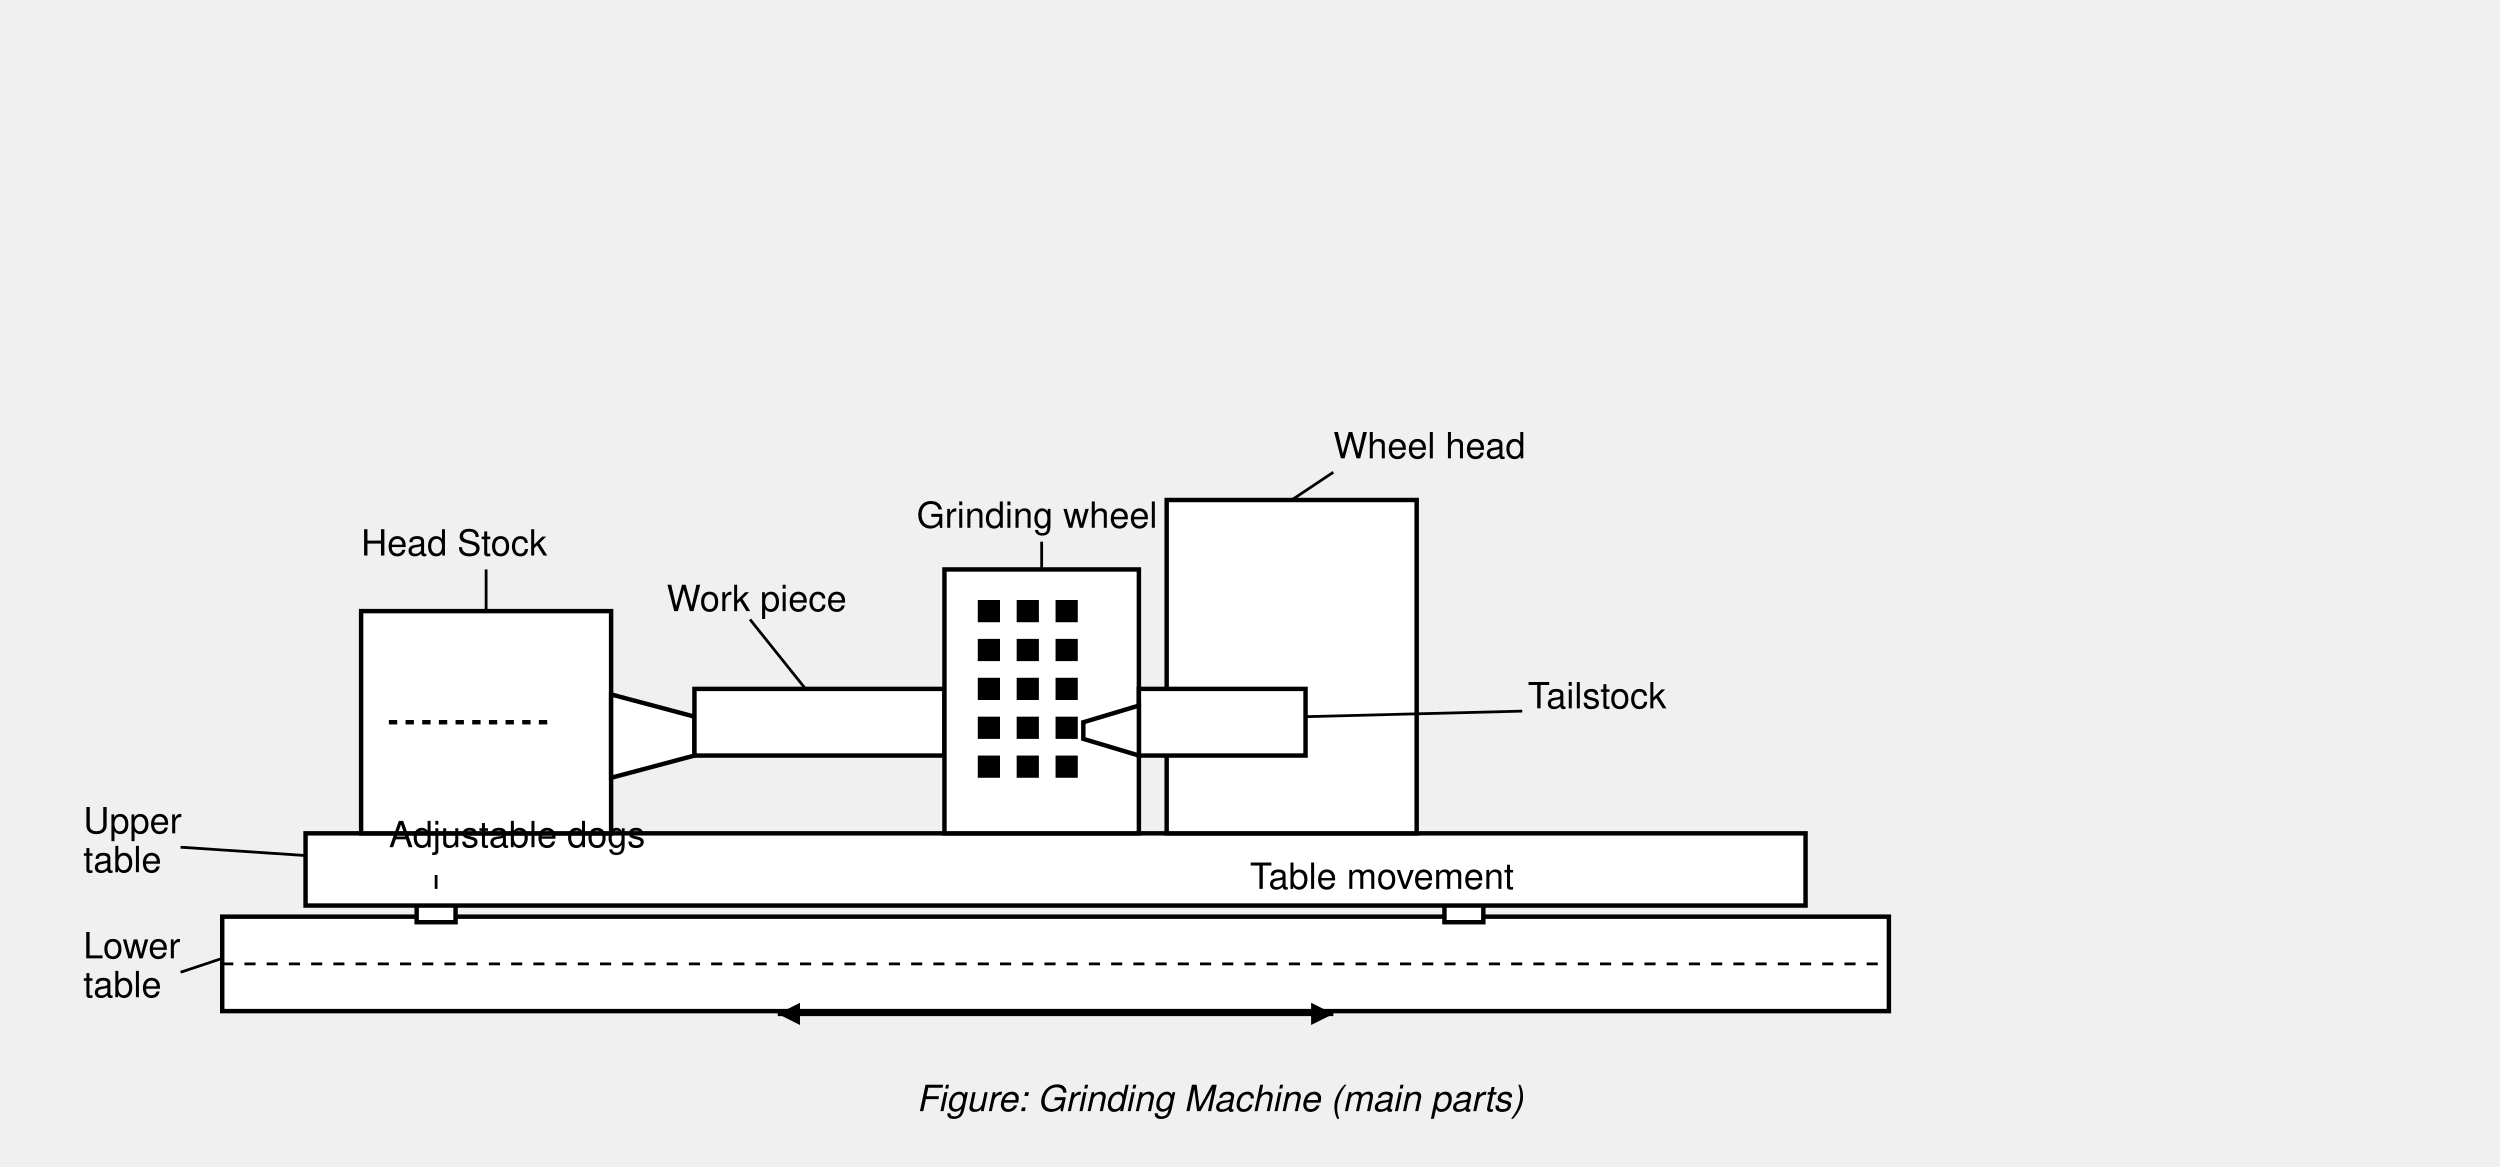
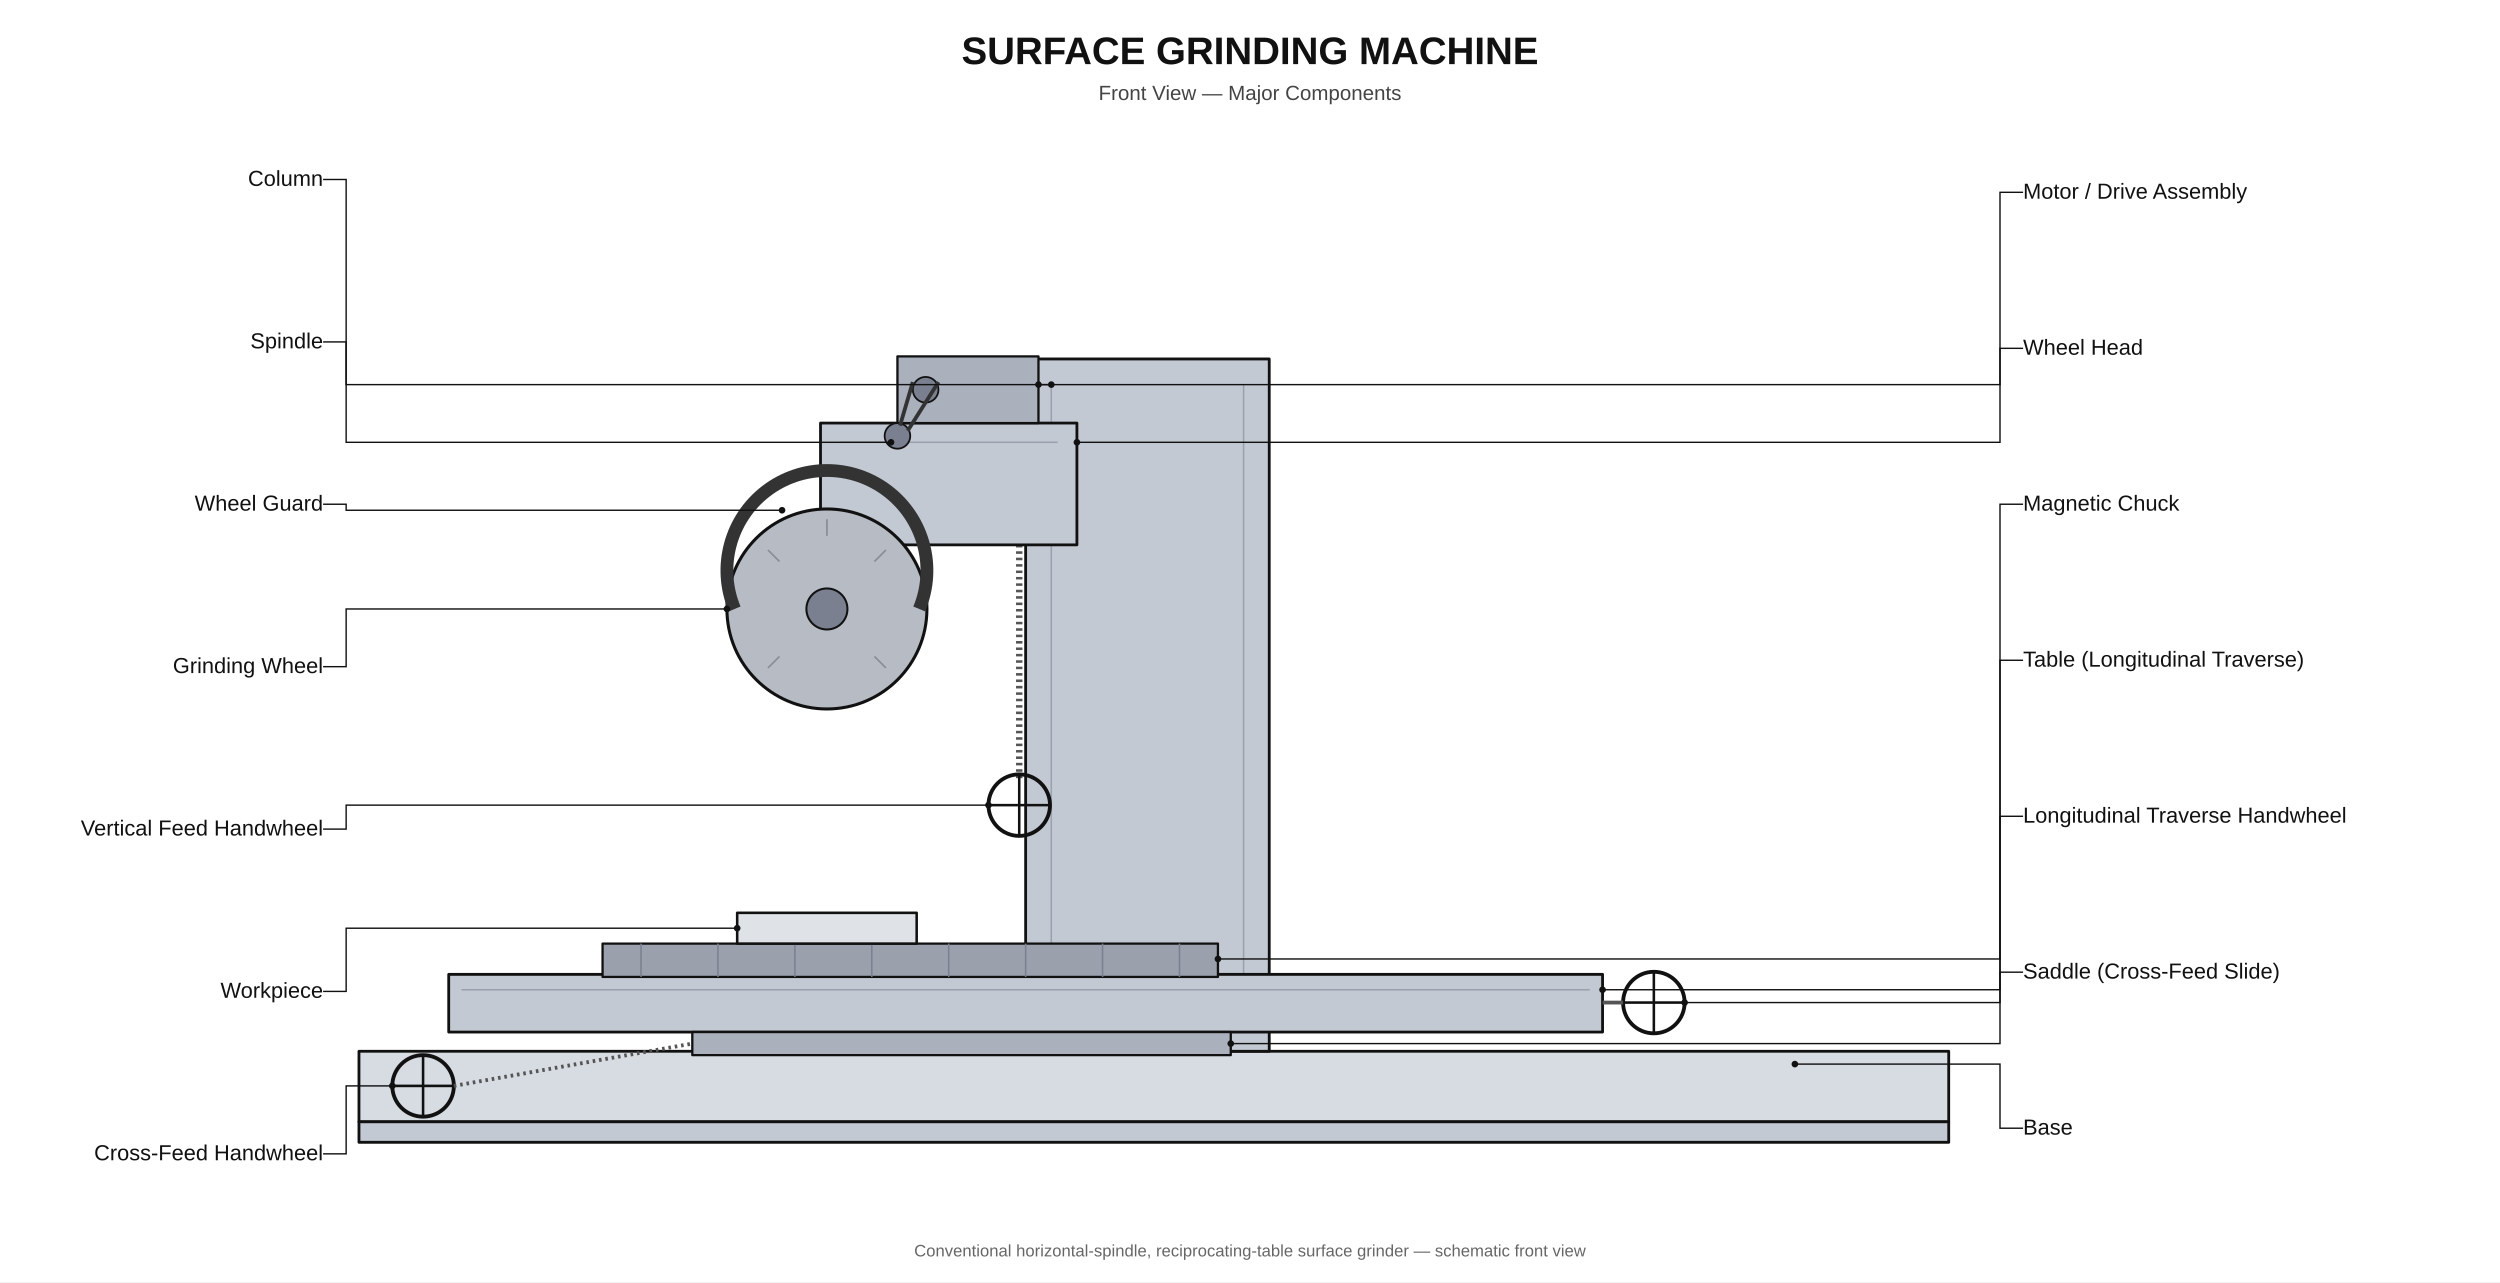
- <svg xmlns="http://www.w3.org/2000/svg" viewBox="0 0 900 420" font-family="Helvetica, Arial, sans-serif">
-   <style>
-     .p{fill:none;stroke:#000;stroke-width:1.6;}
-     .f{fill:#fff;stroke:#000;stroke-width:1.6;}
-     .lbl{font-size:13px;fill:#000;}
-     .lead{stroke:#000;stroke-width:1;fill:none;}
-     .dot{fill:#000;}
-     .hatch{fill:#000;}
-   </style>
-   <rect class="f" x="80" y="330" width="600" height="34" />
-   <rect class="f" x="150" y="320" width="14" height="12" />
-   <rect class="f" x="520" y="320" width="14" height="12" />
-   <line class="lead" x1="80" y1="347" x2="680" y2="347" stroke-dasharray="4,4" />
-   <rect class="f" x="110" y="300" width="540" height="26" />
-   <rect class="f" x="130" y="220" width="90" height="80" />
-   <polygon class="f" points="220,250 250,258 250,272 220,280" />
-   <line class="p" x1="140" y1="260" x2="200" y2="260" stroke-dasharray="3,3" />
-   <rect class="f" x="250" y="248" width="90" height="24" />
-   <rect class="f" x="340" y="205" width="70" height="95" />
-   <g class="hatch">
-     <rect x="352" y="216" width="8" height="8" />
-     <rect x="366" y="216" width="8" height="8" />
-     <rect x="380" y="216" width="8" height="8" />
-     <rect x="352" y="230" width="8" height="8" />
-     <rect x="366" y="230" width="8" height="8" />
-     <rect x="380" y="230" width="8" height="8" />
-     <rect x="352" y="244" width="8" height="8" />
-     <rect x="366" y="244" width="8" height="8" />
-     <rect x="380" y="244" width="8" height="8" />
-     <rect x="352" y="258" width="8" height="8" />
-     <rect x="366" y="258" width="8" height="8" />
-     <rect x="380" y="258" width="8" height="8" />
-     <rect x="352" y="272" width="8" height="8" />
-     <rect x="366" y="272" width="8" height="8" />
-     <rect x="380" y="272" width="8" height="8" />
+ <svg xmlns="http://www.w3.org/2000/svg" viewBox="0 0 1950 1000" font-family="Arial, Helvetica, sans-serif">
+   <rect x="0" y="0" width="1950" height="1000" fill="#ffffff" />
+   <text x="975" y="50" text-anchor="middle" font-size="30" font-weight="bold" fill="#111111">SURFACE GRINDING MACHINE</text>
+   <text x="975" y="78" text-anchor="middle" font-size="16" fill="#444444">Front View — Major Components</text>
+   <g stroke="#111111" stroke-width="2.2" fill="#eef1f5" stroke-linejoin="round">
+     <rect x="280" y="820" width="1240" height="55" fill="#d7dbe2" />
+     <rect x="280" y="875" width="1240" height="16" fill="#c3c9d3" />
+     <rect x="800" y="280" width="190" height="540" fill="#c3c9d3" />
+     <line x1="820" y1="300" x2="820" y2="800" stroke="#9aa0ac" stroke-width="1.2" />
+     <line x1="970" y1="300" x2="970" y2="800" stroke="#9aa0ac" stroke-width="1.2" />
+     <line x1="795" y1="360" x2="795" y2="610" stroke="#555555" stroke-width="5" stroke-dasharray="2,3" />
+     <circle cx="795" cy="628" r="24" fill="none" stroke="#111111" stroke-width="3" />
+     <line x1="795" y1="604" x2="795" y2="652" stroke="#111111" stroke-width="2" />
+     <line x1="771" y1="628" x2="819" y2="628" stroke="#111111" stroke-width="2" />
+     <rect x="640" y="330" width="200" height="95" fill="#c3c9d3" stroke="#111111" stroke-width="2.2" />
+     <line x1="655" y1="345" x2="825" y2="345" stroke="#9aa0ac" stroke-width="1.2" />
+     <rect x="700" y="278" width="110" height="52" fill="#aab0bc" stroke="#111111" stroke-width="1.8" />
+     <circle cx="722" cy="304" r="10" fill="#7a8090" stroke="#111111" stroke-width="1.4" />
+     <circle cx="700" cy="340" r="10" fill="#7a8090" stroke="#111111" stroke-width="1.4" />
+     <line x1="712" y1="298" x2="702" y2="332" stroke="#333333" stroke-width="3" />
+     <line x1="732" y1="298" x2="708" y2="336" stroke="#333333" stroke-width="3" />
+     <circle cx="645" cy="475" r="78" fill="#b7bcc4" stroke="#111111" stroke-width="2.4" />
+     <circle cx="645" cy="475" r="16" fill="#7a8090" stroke="#111111" stroke-width="1.6" />
+     <line x1="645" y1="405" x2="645" y2="418" stroke="#8a8f98" stroke-width="1.4" />
+     <line x1="691" y1="429" x2="682" y2="438" stroke="#8a8f98" stroke-width="1.4" />
+     <line x1="599" y1="429" x2="608" y2="438" stroke="#8a8f98" stroke-width="1.4" />
+     <line x1="691" y1="521" x2="682" y2="512" stroke="#8a8f98" stroke-width="1.4" />
+     <line x1="599" y1="521" x2="608" y2="512" stroke="#8a8f98" stroke-width="1.4" />
+     <path d="M 573,475 A 78,78 0 1 1 717,475" fill="none" stroke="#333333" stroke-width="10" />
+     <rect x="350" y="760" width="900" height="45" fill="#c3c9d3" stroke="#111111" stroke-width="2.2" />
+     <line x1="360" y1="772" x2="1240" y2="772" stroke="#9aa0ac" stroke-width="1.2" />
+     <rect x="470" y="736" width="480" height="26" fill="#9aa0ac" stroke="#111111" stroke-width="1.8" />
+     <line x1="500" y1="736" x2="500" y2="762" stroke="#7a8090" stroke-width="1.2" />
+     <line x1="560" y1="736" x2="560" y2="762" stroke="#7a8090" stroke-width="1.2" />
+     <line x1="620" y1="736" x2="620" y2="762" stroke="#7a8090" stroke-width="1.2" />
+     <line x1="680" y1="736" x2="680" y2="762" stroke="#7a8090" stroke-width="1.2" />
+     <line x1="740" y1="736" x2="740" y2="762" stroke="#7a8090" stroke-width="1.2" />
+     <line x1="800" y1="736" x2="800" y2="762" stroke="#7a8090" stroke-width="1.2" />
+     <line x1="860" y1="736" x2="860" y2="762" stroke="#7a8090" stroke-width="1.2" />
+     <line x1="920" y1="736" x2="920" y2="762" stroke="#7a8090" stroke-width="1.2" />
+     <rect x="575" y="712" width="140" height="24" fill="#dfe3e8" stroke="#111111" stroke-width="2" />
+     <rect x="540" y="805" width="420" height="18" fill="#aab0bc" stroke="#111111" stroke-width="1.8" />
+     <circle cx="330" cy="847" r="24" fill="none" stroke="#111111" stroke-width="3" />
+     <line x1="330" y1="823" x2="330" y2="871" stroke="#111111" stroke-width="2" />
+     <line x1="306" y1="847" x2="354" y2="847" stroke="#111111" stroke-width="2" />
+     <line x1="354" y1="847" x2="540" y2="814" stroke="#555555" stroke-width="3" stroke-dasharray="2,3" />
+     <circle cx="1290" cy="782" r="24" fill="none" stroke="#111111" stroke-width="3" />
+     <line x1="1290" y1="758" x2="1290" y2="806" stroke="#111111" stroke-width="2" />
+     <line x1="1266" y1="782" x2="1314" y2="782" stroke="#111111" stroke-width="2" />
+     <line x1="1266" y1="782" x2="1250" y2="782" stroke="#555555" stroke-width="3" />
  </g>
-   <rect class="f" x="420" y="180" width="90" height="120" />
-   <rect class="f" x="410" y="248" width="60" height="24" />
-   <polygon class="f" points="410,254 390,260 390,266 410,272" />
-   <text class="lbl" x="130" y="200">Head Stock</text>
-   <line class="lead" x1="175" y1="220" x2="175" y2="205" />
-   <text class="lbl" x="240" y="220">Work piece</text>
-   <line class="lead" x1="290" y1="248" x2="270" y2="223" />
-   <text class="lbl" x="330" y="190">Grinding wheel</text>
-   <line class="lead" x1="375" y1="205" x2="375" y2="195" />
-   <text class="lbl" x="480" y="165">Wheel head</text>
-   <line class="lead" x1="465" y1="180" x2="480" y2="170" />
-   <text class="lbl" x="550" y="255">Tailstock</text>
-   <line class="lead" x1="470" y1="258" x2="548" y2="256" />
-   <text class="lbl" x="30" y="300">Upper</text>
-   <text class="lbl" x="30" y="314">table</text>
-   <line class="lead" x1="110" y1="308" x2="65" y2="305" />
-   <text class="lbl" x="30" y="345">Lower</text>
-   <text class="lbl" x="30" y="359">table</text>
-   <line class="lead" x1="80" y1="345" x2="65" y2="350" />
-   <text class="lbl" x="140" y="305" font-size="11">Adjustable dogs</text>
-   <line class="lead" x1="157" y1="320" x2="157" y2="315" />
-   <text class="lbl" x="450" y="320">Table movement</text>
-   <line class="lead" x1="150" y1="347" x2="150" y2="347" marker-end="url(#arrow)" />
-   <line class="p" x1="280" y1="365" x2="480" y2="365" />
-   <polygon class="hatch" points="280,365 288,361 288,369" />
-   <polygon class="hatch" points="480,365 472,361 472,369" />
-   <text class="lbl" x="330" y="400" font-size="14" font-style="italic">Figure: Grinding Machine (main parts)</text>
+   <g>
+     <path d="M 820.0,300.0 L 270.0,300.0 L 270.0,140.0 L 252.0,140.0" fill="none" stroke="#111111" stroke-width="1.1" />
+     <circle cx="820.0" cy="300.0" r="2.6" fill="#111111" />
+     <path d="M 695.0,345.0 L 270.0,345.0 L 270.0,266.7 L 252.0,266.7" fill="none" stroke="#111111" stroke-width="1.1" />
+     <circle cx="695.0" cy="345.0" r="2.6" fill="#111111" />
+     <path d="M 610.0,398.0 L 270.0,398.0 L 270.0,393.3 L 252.0,393.3" fill="none" stroke="#111111" stroke-width="1.1" />
+     <circle cx="610.0" cy="398.0" r="2.6" fill="#111111" />
+     <path d="M 567.0,475.0 L 270.0,475.0 L 270.0,520.0 L 252.0,520.0" fill="none" stroke="#111111" stroke-width="1.1" />
+     <circle cx="567.0" cy="475.0" r="2.6" fill="#111111" />
+     <path d="M 771.0,628.0 L 270.0,628.0 L 270.0,646.7 L 252.0,646.7" fill="none" stroke="#111111" stroke-width="1.1" />
+     <circle cx="771.0" cy="628.0" r="2.6" fill="#111111" />
+     <path d="M 575.0,724.0 L 270.0,724.0 L 270.0,773.3 L 252.0,773.3" fill="none" stroke="#111111" stroke-width="1.1" />
+     <circle cx="575.0" cy="724.0" r="2.6" fill="#111111" />
+     <path d="M 306.0,847.0 L 270.0,847.0 L 270.0,900.0 L 252.0,900.0" fill="none" stroke="#111111" stroke-width="1.1" />
+     <circle cx="306.0" cy="847.0" r="2.6" fill="#111111" />
+   </g>
+   <g>
+     <text x="252.0" y="145.0" text-anchor="end" font-size="17" fill="#111111">Column</text>
+     <text x="252.0" y="271.7" text-anchor="end" font-size="17" fill="#111111">Spindle</text>
+     <text x="252.0" y="398.3" text-anchor="end" font-size="17" fill="#111111">Wheel Guard</text>
+     <text x="252.0" y="525.0" text-anchor="end" font-size="17" fill="#111111">Grinding Wheel</text>
+     <text x="252.0" y="651.7" text-anchor="end" font-size="17" fill="#111111">Vertical Feed Handwheel</text>
+     <text x="252.0" y="778.3" text-anchor="end" font-size="17" fill="#111111">Workpiece</text>
+     <text x="252.0" y="905.0" text-anchor="end" font-size="17" fill="#111111">Cross-Feed Handwheel</text>
+   </g>
+   <g>
+     <path d="M 810.0,300.0 L 1560.0,300.0 L 1560.0,150.0 L 1578.0,150.0" fill="none" stroke="#111111" stroke-width="1.1" />
+     <circle cx="810.0" cy="300.0" r="2.6" fill="#111111" />
+     <path d="M 840.0,345.0 L 1560.0,345.0 L 1560.0,271.7 L 1578.0,271.7" fill="none" stroke="#111111" stroke-width="1.1" />
+     <circle cx="840.0" cy="345.0" r="2.6" fill="#111111" />
+     <path d="M 950.0,748.0 L 1560.0,748.0 L 1560.0,393.3 L 1578.0,393.3" fill="none" stroke="#111111" stroke-width="1.1" />
+     <circle cx="950.0" cy="748.0" r="2.6" fill="#111111" />
+     <path d="M 1250.0,772.0 L 1560.0,772.0 L 1560.0,515.0 L 1578.0,515.0" fill="none" stroke="#111111" stroke-width="1.1" />
+     <circle cx="1250.0" cy="772.0" r="2.6" fill="#111111" />
+     <path d="M 1314.0,782.0 L 1560.0,782.0 L 1560.0,636.7 L 1578.0,636.7" fill="none" stroke="#111111" stroke-width="1.1" />
+     <circle cx="1314.0" cy="782.0" r="2.6" fill="#111111" />
+     <path d="M 960.0,814.0 L 1560.0,814.0 L 1560.0,758.3 L 1578.0,758.3" fill="none" stroke="#111111" stroke-width="1.1" />
+     <circle cx="960.0" cy="814.0" r="2.6" fill="#111111" />
+     <path d="M 1400.0,830.0 L 1560.0,830.0 L 1560.0,880.0 L 1578.0,880.0" fill="none" stroke="#111111" stroke-width="1.1" />
+     <circle cx="1400.0" cy="830.0" r="2.6" fill="#111111" />
+   </g>
+   <g>
+     <text x="1578.0" y="155.0" text-anchor="start" font-size="17" fill="#111111">Motor / Drive Assembly</text>
+     <text x="1578.0" y="276.7" text-anchor="start" font-size="17" fill="#111111">Wheel Head</text>
+     <text x="1578.0" y="398.3" text-anchor="start" font-size="17" fill="#111111">Magnetic Chuck</text>
+     <text x="1578.0" y="520.0" text-anchor="start" font-size="17" fill="#111111">Table (Longitudinal Traverse)</text>
+     <text x="1578.0" y="641.7" text-anchor="start" font-size="17" fill="#111111">Longitudinal Traverse Handwheel</text>
+     <text x="1578.0" y="763.3" text-anchor="start" font-size="17" fill="#111111">Saddle (Cross-Feed Slide)</text>
+     <text x="1578.0" y="885.0" text-anchor="start" font-size="17" fill="#111111">Base</text>
+   </g>
+   <text x="975" y="980" text-anchor="middle" font-size="13" fill="#666666">Conventional horizontal-spindle, reciprocating-table surface grinder — schematic front view</text>
</svg>
